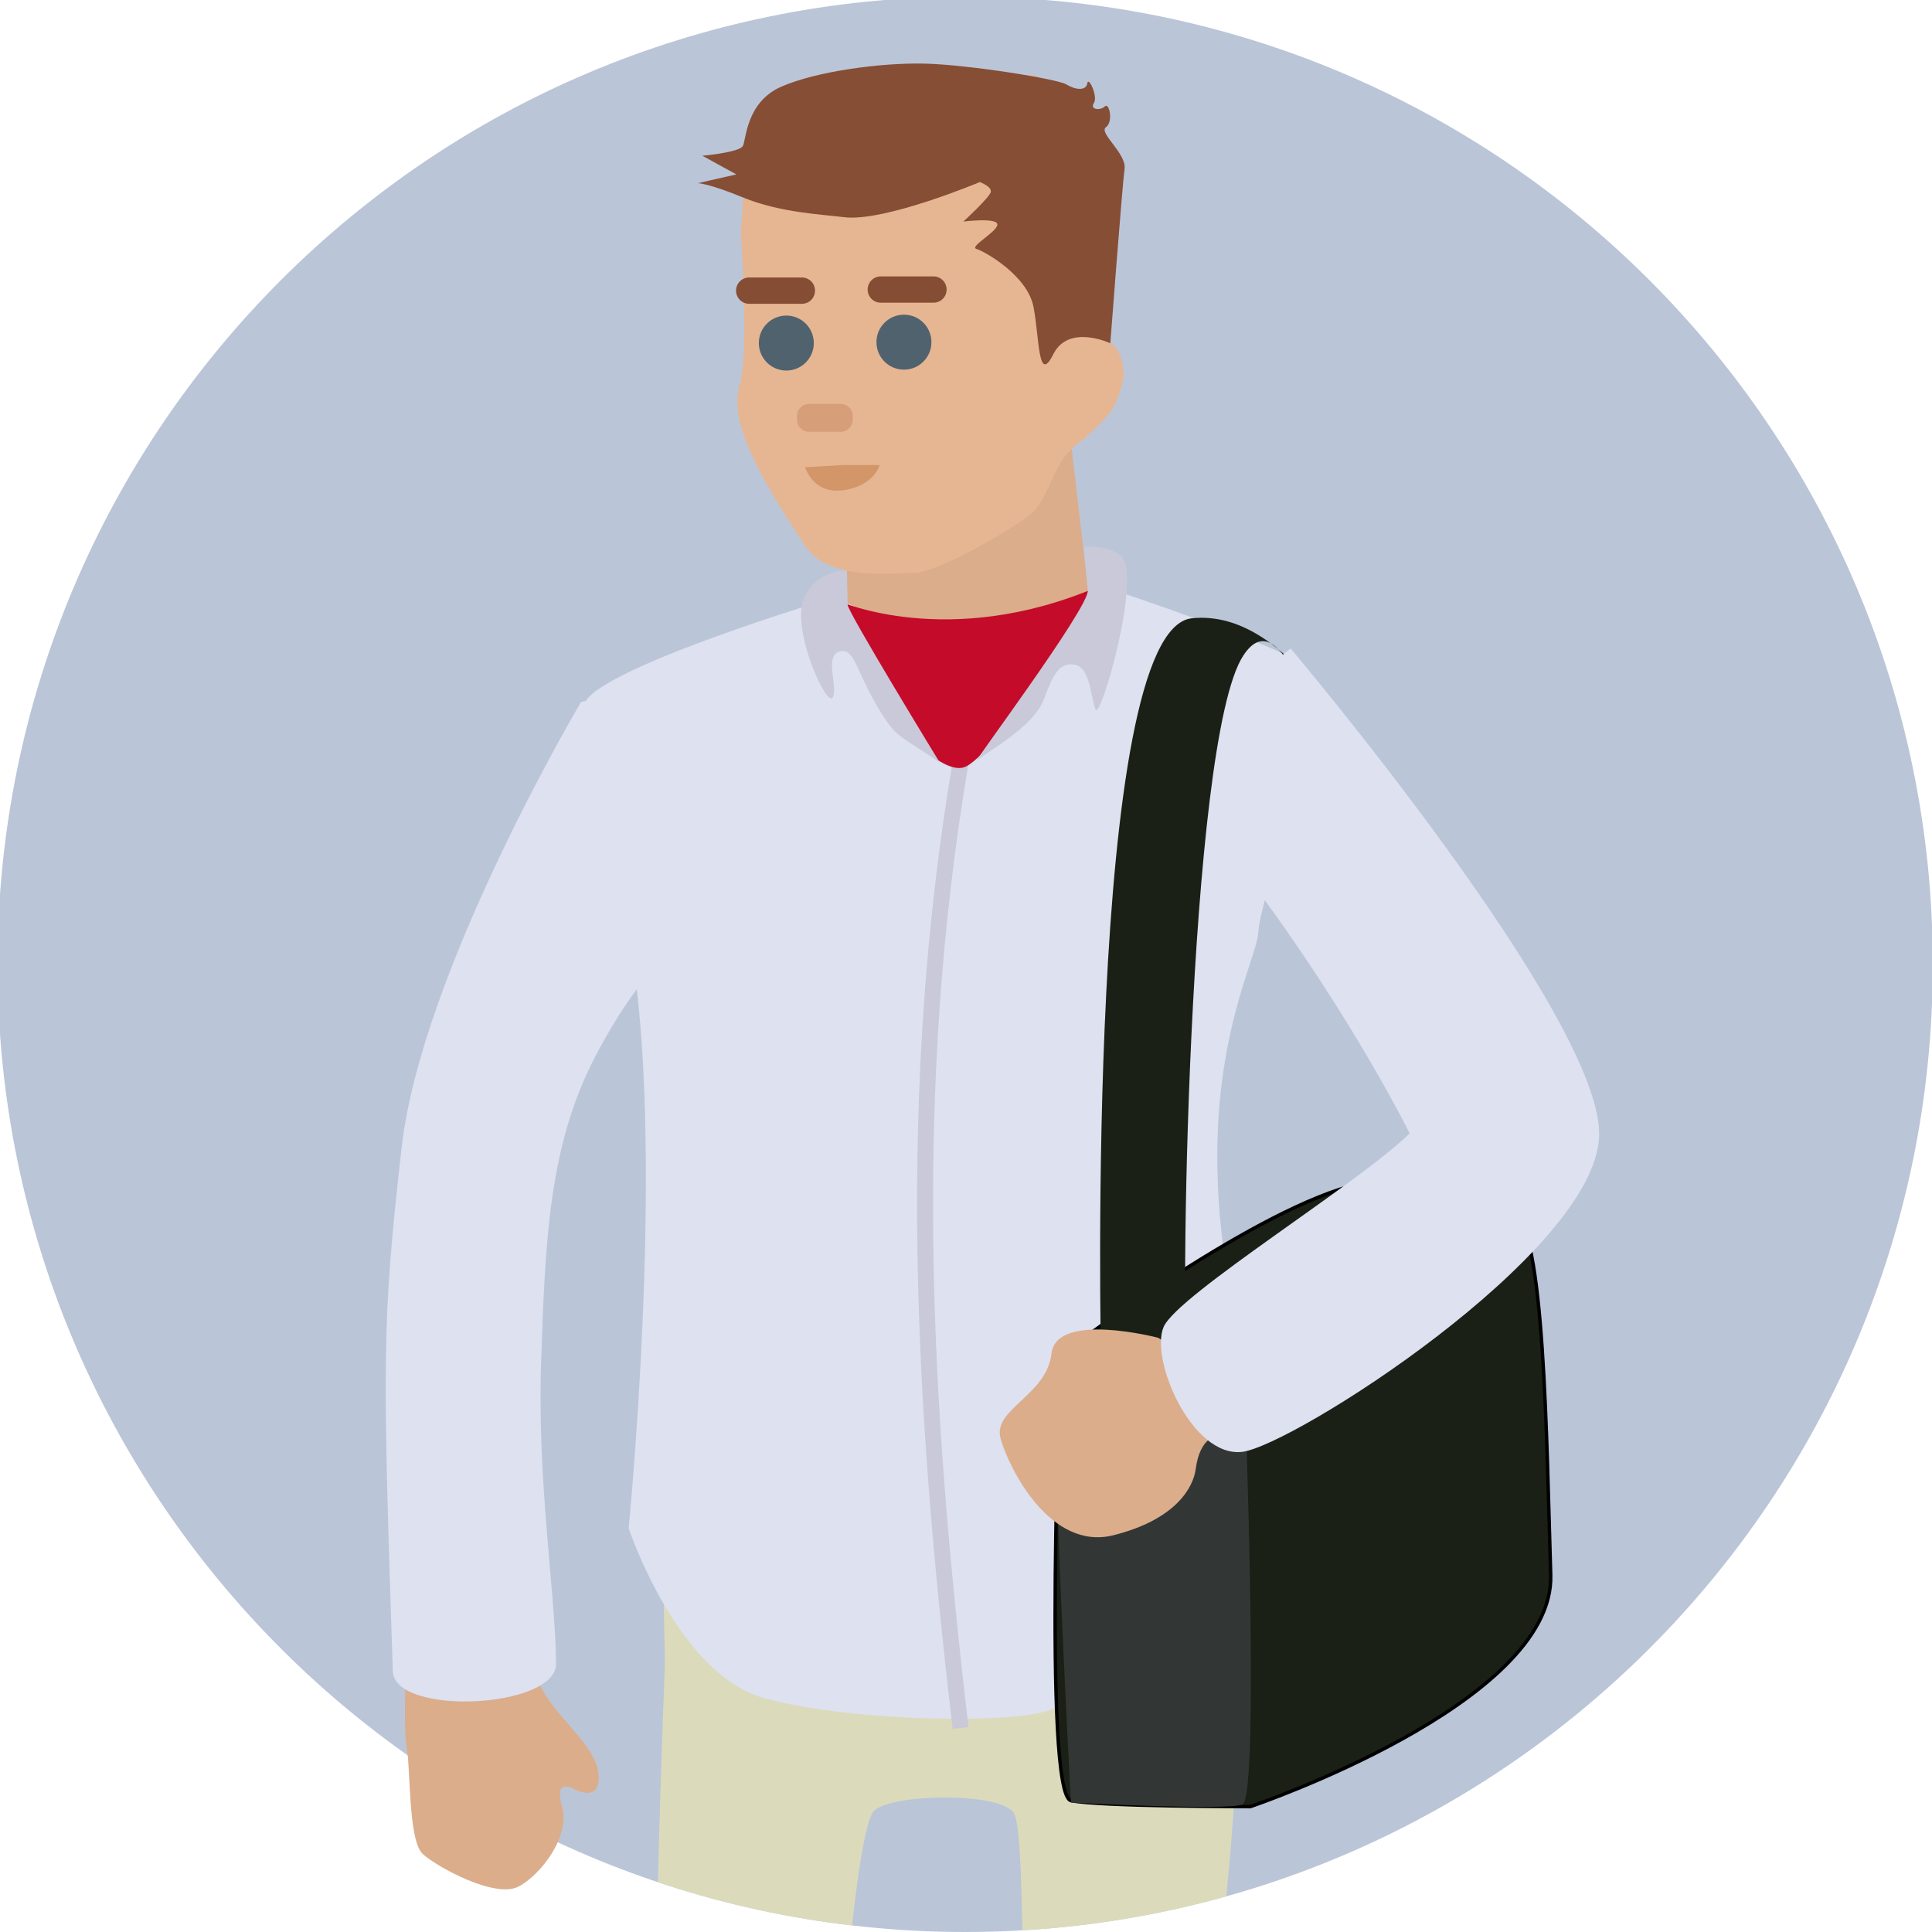
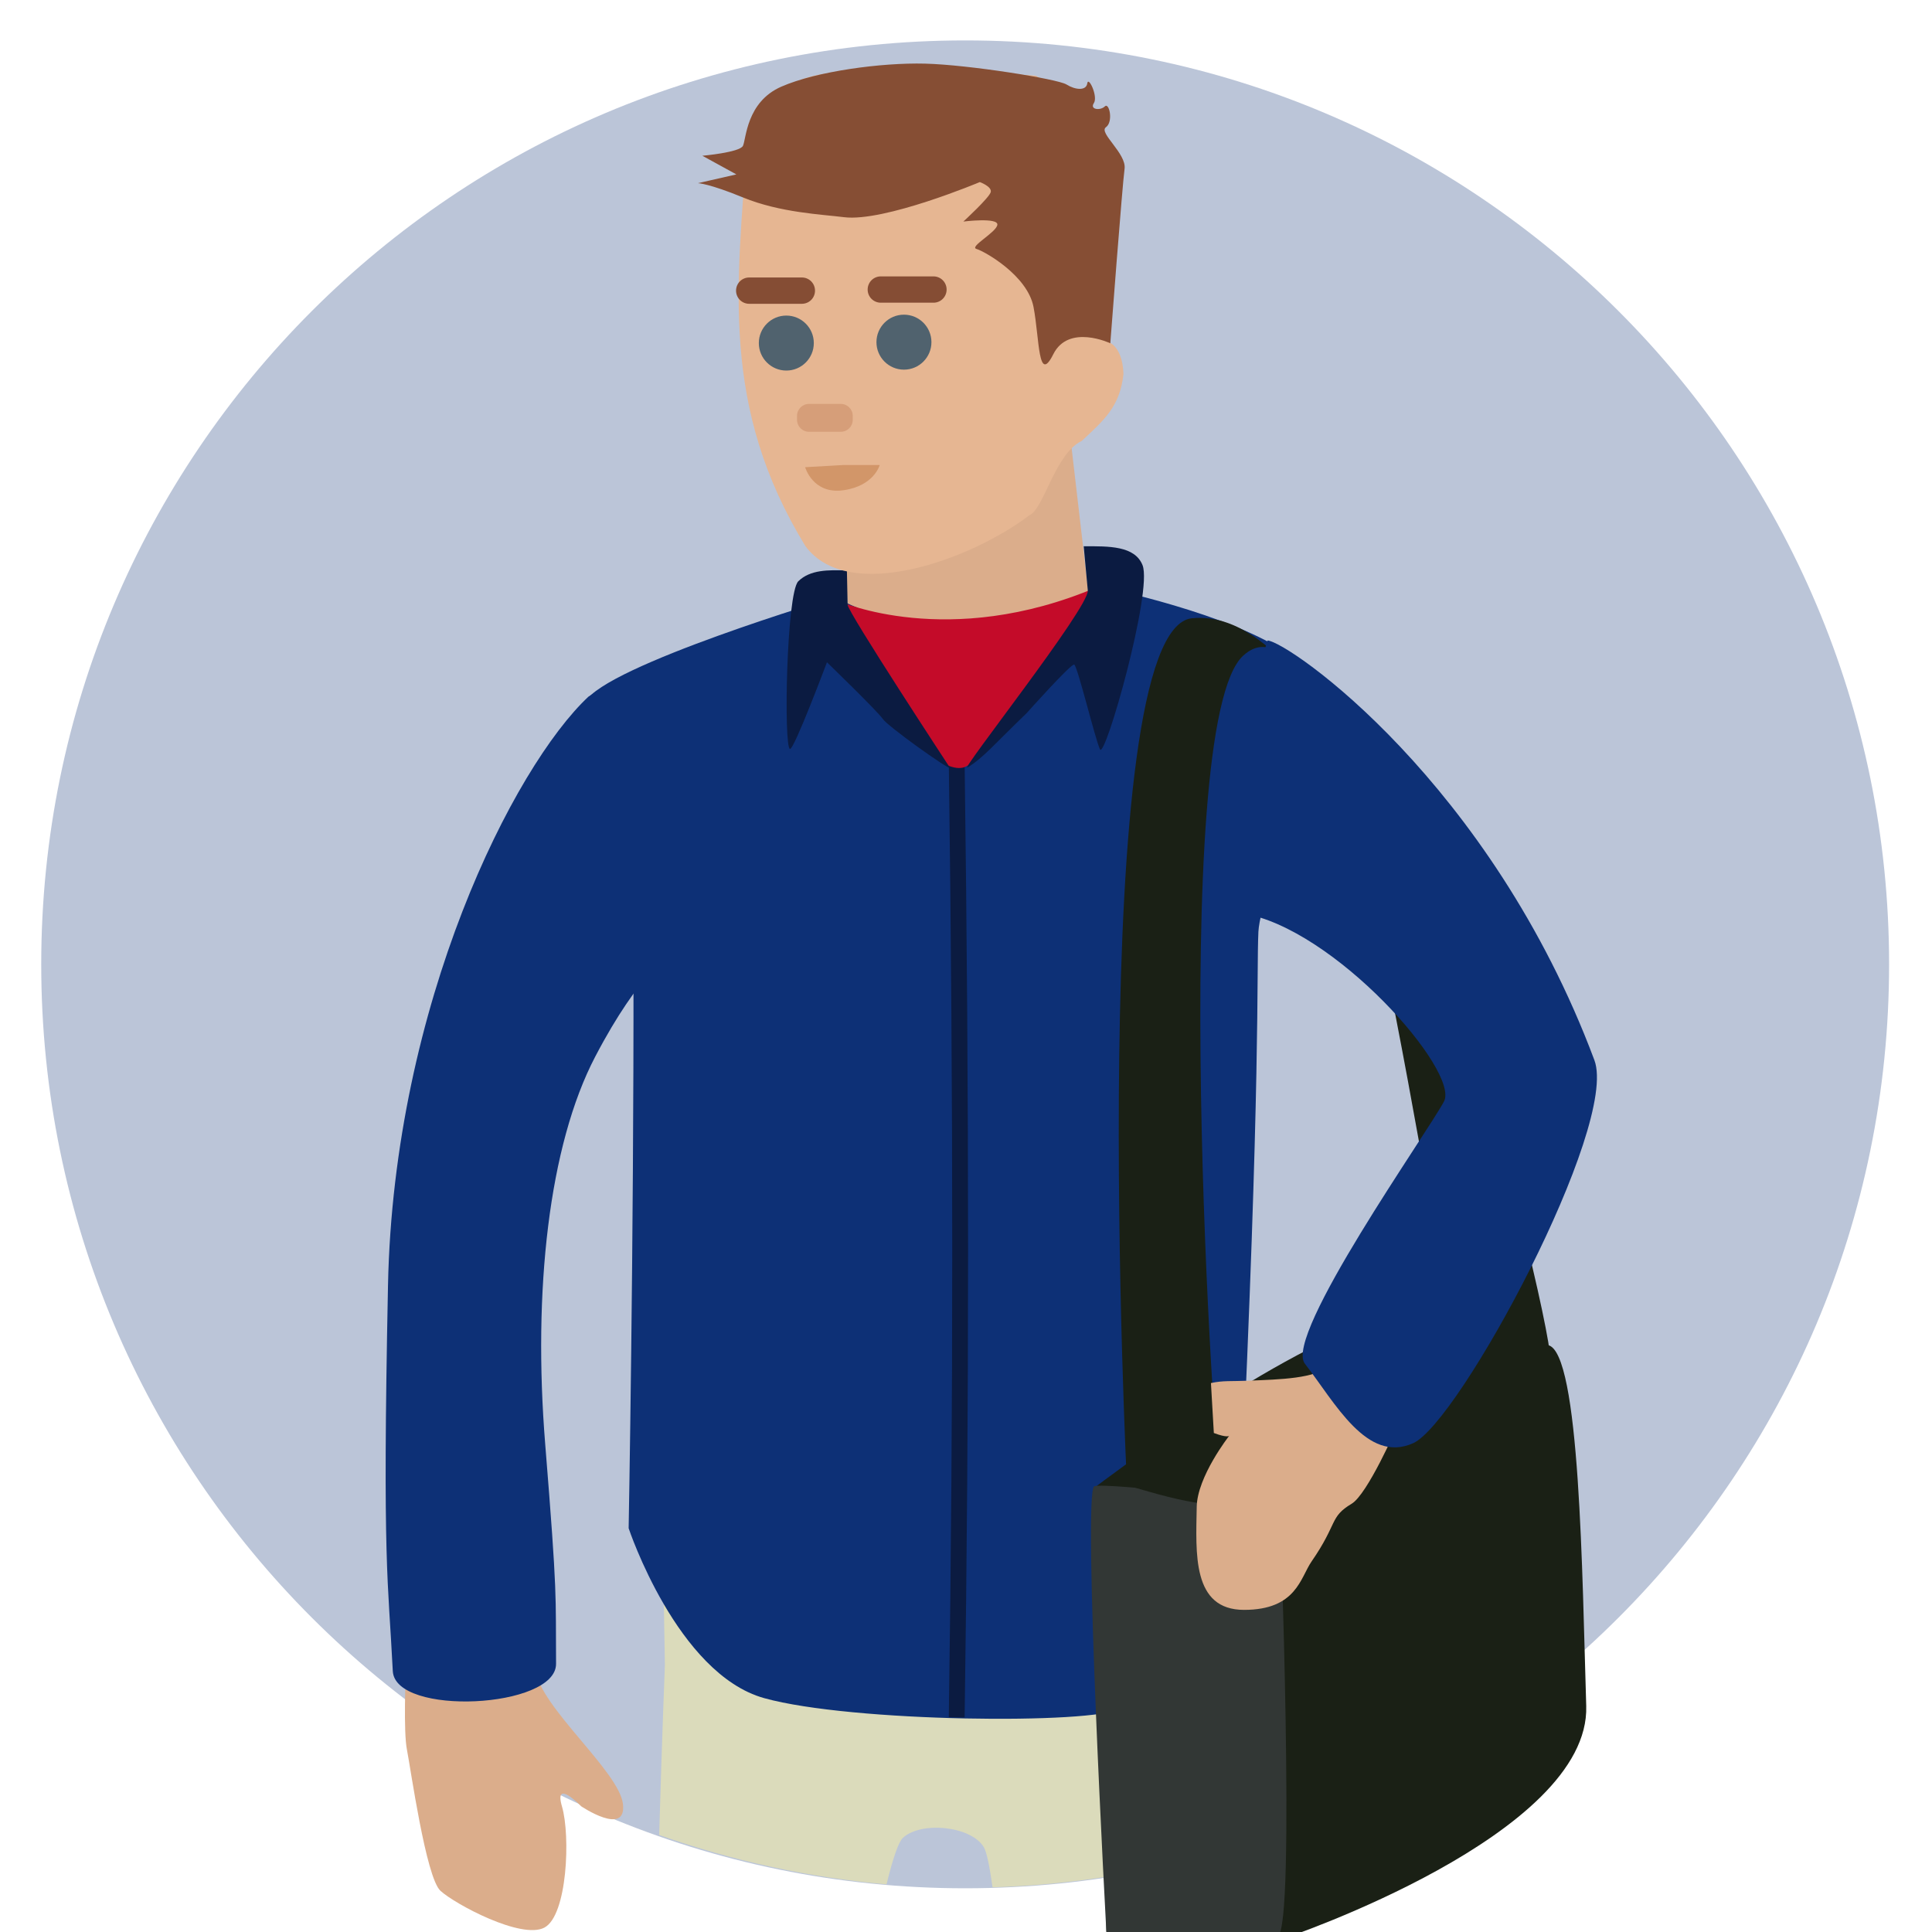
<svg xmlns="http://www.w3.org/2000/svg" id="svg4302" version="1.1" width="1000" height="1000" viewBox="0 0 1000 1000">
  <defs id="defs4306">
-     <clipPath clipPathUnits="userSpaceOnUse" id="clipPath4309">
-       <circle style="display:inline;fill:#bbc5d8;fill-opacity:1;fill-rule:evenodd;stroke:none;stroke-width:1px;stroke-linecap:butt;stroke-linejoin:miter;stroke-opacity:1" id="circle4311" cx="499.566" cy="499.146" r="500.853" />
-     </clipPath>
-   </defs>
+     </defs>
  <g id="layer1" style="display:inline" transform="translate(0,-3733)">
-     <circle style="fill:#bbc5d8;fill-opacity:1;fill-rule:evenodd;stroke:none;stroke-width:1px;stroke-linecap:butt;stroke-linejoin:miter;stroke-opacity:1" id="path4470" cx="499.566" cy="4232.146" r="500.853" />
+     <circle style="fill:#bbc5d8;fill-opacity:1;fill-rule:evenodd;stroke:none;stroke-width:1px;stroke-linecap:butt;stroke-linejoin:miter;stroke-opacity:1" id="path4470" cx="499.566" cy="4232.146" r="478.226" />
  </g>
  <g id="layer6">
-     <path style="fill:#dbdbbb;fill-opacity:1;fill-rule:evenodd;stroke:none;stroke-width:1px;stroke-linecap:butt;stroke-linejoin:miter;stroke-opacity:1" d="m 342.498,767.12 1.654,94.653 c 0,0 -8.841,216.793 -4.798,337.308 4.043,120.514 22.447,201.392 27.142,270.258 0,0 28.172,25.042 101.211,10.434 0,0 -34.193,-193.928 -36.158,-291.977 -1.679,-83.809 10.513,-240.792 20.885,-250.61 9.349,-8.85 66.161,-9.755 72.472,1.465 7.134,12.684 2.487,160.742 9.451,240.752 8.501,97.665 24.232,269.276 39.413,291.448 20.892,30.512 97.803,21.476 91.09,-10.591 -9.918,-47.377 -46.693,-332.015 -33.441,-447.678 15.1,-131.799 7.408,-171.381 7.408,-171.381 l 1.043,-77.213 z" id="path4242" clip-path="url(#clipPath4309)" />
+     <path style="fill:#dbdbbb;fill-opacity:1;fill-rule:evenodd;stroke:none;stroke-width:1px;stroke-linecap:butt;stroke-linejoin:miter;stroke-opacity:1" clip-path="none" d="M 639.871 763.99 L 342.498 767.121 L 344.152 861.773 C 344.152 861.773 342.666 898.477 341.191 949.789 A 478.226 478.226 0 0 0 458.863 975.334 C 462.077 962.193 465.015 953.477 467.285 951.328 C 476.634 942.478 503.039 945.11 509.35 956.33 C 510.757 958.832 512.226 966.188 513.746 976.871 A 478.226 478.226 0 0 0 636.99 956.789 C 644.277 869.272 638.828 841.203 638.828 841.203 L 639.871 763.99 z " id="path4242" />
  </g>
  <g id="layer4" style="display:inline">
    <path style="display:inline;opacity:1;fill:#dbad8b;fill-opacity:1;fill-rule:evenodd;stroke:none;stroke-width:1px;stroke-linecap:butt;stroke-linejoin:miter;stroke-opacity:1" d="m 439.331,325.438 124.998,-10.463 -10.004,-85.999 18.012,-126.704 -144.38,-3.122 z" id="path4963" />
-     <path style="fill:#dde1f0;fill-opacity:1;fill-rule:evenodd;stroke:none;stroke-width:1px;stroke-linecap:butt;stroke-linejoin:miter;stroke-opacity:1" d="m 432.232,309.061 c 0,0 -118.949,35.476 -129.384,54.258 -10.434,18.781 22.178,116.166 25.042,135.644 15.756,107.159 -2.504,292.052 -2.504,292.052 0,0 25.082,75.439 70.222,87.96 45.14,12.521 134.809,13.669 149.417,5.321 14.608,-8.347 134.137,-82.076 128.236,-96.307 -81.386,-196.267 -22.955,-283.809 -21.912,-305.721 1.043,-21.912 42.78,-121.036 21.912,-138.774 -10.335,-8.785 -93.907,-37.563 -102.255,-39.65 -4.174,-1.043 -39.911,20.086 -73.561,21.651 -33.65,1.565 -65.213,-16.434 -65.213,-16.434 z" id="path4282" />
-     <path style="fill:none;fill-rule:evenodd;stroke:#c9c9d9;stroke-width:8.239;stroke-linecap:butt;stroke-linejoin:miter;stroke-miterlimit:4;stroke-dasharray:none;stroke-opacity:1" d="m 497.197,894.417 c -19.683,-167.619 -28.948,-328.047 0,-499.796" id="path4284" />
+     <path style="fill:#0d3076;fill-opacity:1;fill-rule:evenodd;stroke:none;stroke-width:1px;stroke-linecap:butt;stroke-linejoin:miter;stroke-opacity:1" d="m 432.232,309.061 c 0,0 -118.949,35.476 -129.384,54.258 -10.434,18.781 25.015,115.957 25.042,135.644 0.199,146.05 -2.504,292.052 -2.504,292.052 0,0 25.082,75.439 70.222,87.96 45.14,12.521 170.165,13.669 184.772,5.321 14.608,-8.347 61.039,-90.111 61.768,-105.5 10.537,-222.429 8.158,-274.617 9.201,-296.528 1.043,-21.912 42.266,-120.449 21.912,-138.774 -25.585,-23.035 -93.907,-37.563 -102.255,-39.65 -4.174,-1.043 -39.911,20.086 -73.561,21.651 -33.65,1.565 -65.213,-16.434 -65.213,-16.434 z" id="path4282" />
+     <path style="fill:none;fill-rule:evenodd;stroke:#0b1b41;stroke-width:8.196;stroke-linecap:butt;stroke-linejoin:miter;stroke-miterlimit:4;stroke-dasharray:none;stroke-opacity:1" d="m 495.196,888.915 c 2.37,-162.806 2.37,-316.522 0,-494.292" id="path4284" />
    <path style="fill:#c40b29;fill-opacity:1;fill-rule:evenodd;stroke:none;stroke-width:1px;stroke-linecap:butt;stroke-linejoin:miter;stroke-opacity:1" d="m 434.319,311.148 c 0,0 56.624,25.419 133.315,-7.188 0,0 -49.072,83.358 -67.58,92.748 -18.508,9.391 -73.039,-64.692 -65.735,-85.56 z" id="path4286" />
-     <path style="display:inline;fill:#dbad8b;fill-opacity:1;fill-rule:evenodd;stroke:none;stroke-width:1px;stroke-linecap:butt;stroke-linejoin:miter;stroke-opacity:1" d="m 210.005,866.769 c 0,0 -1.254,29.475 0.627,38.882 1.881,9.407 0.627,47.035 8.153,53.934 7.526,6.899 37.628,23.204 49.544,16.933 11.916,-6.271 26.967,-26.34 22.577,-41.391 -4.39,-15.051 5.644,-9.407 5.644,-9.407 0,0 15.051,8.78 13.17,-8.153 -1.881,-16.933 -30.102,-33.865 -32.611,-53.306 -2.509,-19.441 -67.104,2.509 -67.104,2.509 z" id="path4280" />
-     <path style="fill:#dde1f0;fill-opacity:1;fill-rule:evenodd;stroke:none;stroke-width:1px;stroke-linecap:butt;stroke-linejoin:miter;stroke-opacity:1" d="m 300.761,363.319 c 0,0 -82.43,138.774 -92.864,230.595 -10.434,91.821 -9.807,110.266 -4.59,271.018 0.764,23.528 84.654,19.41 84.506,-3.757 -0.233,-36.341 -9.818,-93.426 -7.731,-156.031 2.087,-62.605 3.985,-112.273 27.983,-158.183 23.999,-45.91 36.52,-46.954 41.737,-66.779 5.217,-19.825 2.087,-110.602 -14.608,-115.819 -16.695,-5.217 -34.433,-1.043 -34.433,-1.043 z" id="path4305" />
-     <path style="fill:#c9c9d9;fill-opacity:1;fill-rule:evenodd;stroke:none;stroke-width:1px;stroke-linecap:butt;stroke-linejoin:miter;stroke-opacity:1" d="m 560.924,282.758 c 13.044,-0.066 17.281,3.117 19.46,5.165 10.752,10.106 -10.698,84.848 -13.281,79.314 -2.582,-5.534 -2.568,-22.064 -11.067,-23.241 -7.872,-1.09 -10.898,5.004 -15.716,17.929 -5.532,14.843 -30.766,27.815 -34.824,31.873 -4.058,4.058 58.287,-79.314 57.549,-88.168 m -124.32,7.378 c 0,3.689 47.589,81.528 47.589,81.528 -20.347,-13.632 -22.201,-13.136 -28.977,-23.585 -14.368,-22.157 -14.429,-35.768 -22.593,-33.813 -8.402,2.012 -0.814,18.294 -3.766,23.828 -2.951,5.534 -21.209,-34.284 -15.125,-50.909 3.083,-8.424 12.912,-15.125 22.503,-14.756" id="path4239" />
+     <path style="display:inline;fill:#dbad8b;fill-opacity:1;fill-rule:evenodd;stroke:none;stroke-width:1px;stroke-linecap:butt;stroke-linejoin:miter;stroke-opacity:1" d="m 210.005,866.769 c 0,0 -1.254,29.475 0.627,38.882 1.881,9.407 9.82,66.127 17.345,73.026 7.526,6.899 41.871,25.325 53.786,19.054 11.916,-6.271 13.532,-47.553 9.142,-62.604 -4.39,-15.051 9.887,-0.215 9.887,-0.215 0,0 23.537,15.851 21.655,-1.082 -1.881,-16.933 -42.83,-50.129 -45.339,-69.57 -2.509,-19.441 -67.104,2.509 -67.104,2.509 z" id="path4280" />
+     <path style="fill:#0d3076;fill-opacity:1;fill-rule:evenodd;stroke:none;stroke-width:1px;stroke-linecap:butt;stroke-linejoin:miter;stroke-opacity:1" d="m 304.59,360.576 c -38.68,36.187 -100.823,158.957 -103.763,304.755 -2.941,145.798 0.092,151.986 2.481,199.6 1.179,23.511 84.654,19.41 84.506,-3.757 -0.233,-36.341 0.823,-34.114 -5.61,-113.605 -6.433,-79.491 1.863,-154.699 25.862,-200.609 23.999,-45.91 36.52,-46.954 41.737,-66.779 5.217,-19.825 2.087,-110.602 -14.608,-115.819 -16.695,-5.217 16.076,-33.473 -30.604,-3.786 z" id="path4305" />
+     <path style="fill:#0b1b41;fill-opacity:1;fill-rule:evenodd;stroke:none;stroke-width:1px;stroke-linecap:butt;stroke-linejoin:miter;stroke-opacity:1" d="m 560.924,282.758 c 13.044,-0.066 26.476,-0.27 30.46,9.79 5.292,13.362 -19.448,100.848 -22.031,95.314 -2.582,-5.534 -11.466,-42.525 -13.317,-43.866 -1.342,-0.972 -24.591,25.054 -24.591,25.054 -16.913,16.325 -22.641,23.315 -30.574,28.123 -4.908,2.974 62.912,-82.689 62.174,-91.543 m -124.32,7.378 c 0,3.689 53.069,84.533 53.069,84.533 -2.139,-0.02 -32.309,-21.68 -34.811,-25.353 -2.838,-4.165 -28.957,-29.394 -28.957,-29.394 0,0 -17.043,45.43 -19.145,44.864 -3.323,-0.894 -1.821,-80.752 4.32,-86.794 6.122,-6.022 15.563,-5.933 25.155,-5.564" id="path4239" />
  </g>
-   <g id="layer5">
-     <path style="fill:#1a2015;fill-opacity:1;fill-rule:evenodd;stroke:#000000;stroke-width:1.774px;stroke-linecap:butt;stroke-linejoin:miter;stroke-opacity:1" d="m 549.094,701.385 c 0,0 -9.391,227.465 5.217,230.595 14.608,3.13 92.864,3.13 92.864,3.13 0,0 157.556,-53.214 155.469,-119.993 -2.087,-66.779 -3.13,-183.641 -19.825,-186.771 -8.347,-1.565 -33.389,-31.302 -89.734,-12.651 -56.344,18.651 -143.991,85.691 -143.991,85.691 z" id="path4225" />
-     <path style="fill:#323735;fill-opacity:1;fill-rule:evenodd;stroke:none;stroke-width:1px;stroke-linecap:butt;stroke-linejoin:miter;stroke-opacity:1" d="m 644.045,712.863 c 0,0 8.347,218.074 -1.043,221.204 -9.391,3.13 -88.69,-1.043 -88.69,-1.043 0,0 -12.521,-229.551 -6.261,-231.638 6.261,-2.087 94.951,8.347 95.994,11.478 z" id="path4227" />
-     <path style="fill:#1a2015;fill-opacity:1;fill-rule:evenodd;stroke:none;stroke-width:1px;stroke-linecap:butt;stroke-linejoin:miter;stroke-opacity:1" d="m 569.889,703.651 c 0,0 -8.465,-377.972 47.028,-383.634 102.255,-10.434 170.077,304.156 164.86,306.243 -5.217,2.087 -32.346,-16.695 -43.823,-18.781 -11.478,-2.087 -54.953,-328.574 -94.429,-268.158 -29.139,44.597 -32.868,356.543 -28.694,368.02 4.174,11.478 -44.941,-3.689 -44.941,-3.689 z" id="path4229" />
-     <path style="fill:#dbad8b;fill-opacity:1;fill-rule:evenodd;stroke:none;stroke-width:1px;stroke-linecap:butt;stroke-linejoin:miter;stroke-opacity:1" d="m 599.456,692.425 c 0,0 -52.679,-13.797 -55.188,8.153 -2.509,21.95 -30.73,28.689 -26.34,44.133 4.39,15.445 25.713,58.09 58.324,49.937 32.611,-8.153 41.413,-24.933 42.645,-34.259 4.39,-33.238 34.492,-7.759 26.34,-26.573 -8.153,-18.814 -45.781,-41.391 -45.781,-41.391 z" id="path4278" />
-     <path style="display:inline;fill:#dde1f0;fill-opacity:1;fill-rule:evenodd;stroke:none;stroke-width:1px;stroke-linecap:butt;stroke-linejoin:miter;stroke-opacity:1" d="m 668.044,335.668 c 0,0 162.773,192.51 159.643,253.028 -3.13,60.518 -158.599,159.643 -184.685,162.773 -26.085,3.13 -47.997,-47.997 -40.693,-64.692 7.304,-16.695 102.255,-75.126 127.297,-100.168 0,0 -29.216,-59.475 -81.386,-129.384 -52.171,-69.909 19.825,-121.558 19.825,-121.558 z" id="path4322" />
+   <g id="layer5" style="display:inline">
+     <path style="fill:#1a2015;fill-opacity:1;fill-rule:evenodd;stroke:none;stroke-width:1.774px;stroke-linecap:butt;stroke-linejoin:miter;stroke-opacity:1" d="m 567.479,769.268 5.217,230.595 92.864,3.13 c 0,0 157.556,-53.214 155.469,-119.993 -2.087,-66.779 -3.13,-183.641 -19.825,-186.771 -8.347,-1.565 -33.389,-31.302 -89.734,-12.651 -56.344,18.651 -143.991,85.691 -143.991,85.691 z" id="path4225" />
+     <path style="fill:#323735;fill-opacity:1;fill-rule:evenodd;stroke:none;stroke-width:1px;stroke-linecap:butt;stroke-linejoin:miter;stroke-opacity:1" d="m 662.43,780.745 c 0,0 8.347,218.074 -1.043,221.204 -9.391,3.13 -88.69,-1.043 -88.69,-1.043 0,0 -12.521,-229.552 -6.261,-231.638 6.261,-2.087 94.951,8.347 95.994,11.478 z" id="path4227" />
+     <path style="fill:#1a2015;fill-opacity:1;fill-rule:evenodd;stroke:none;stroke-width:1px;stroke-linecap:butt;stroke-linejoin:miter;stroke-opacity:1" d="m 583.324,768.705 c 0,0 -21.9,-443.026 33.593,-448.688 102.255,-10.434 190.583,382.645 185.366,384.731 -5.217,2.087 -36.589,-20.23 -48.066,-22.317 -11.478,-2.087 -55.217,-393.277 -110.693,-343.111 -39.513,35.731 -15.19,423.718 -11.016,435.195 4.174,11.478 -49.184,-5.81 -49.184,-5.81 z" id="path4229" />
+     <path style="display:inline;fill:#dbad8b;fill-opacity:1;fill-rule:evenodd;stroke:none;stroke-width:1px;stroke-linecap:butt;stroke-linejoin:miter;stroke-opacity:1" d="m 626.784,715.872 c 6.318,-1.385 10.6,-0.854 19.078,-1.209 8.478,-0.354 17.261,-0.62 24.802,-1.653 7.541,-1.033 13.84,-2.833 17.348,-6.255 14.033,-13.687 34.796,32.299 34.796,32.299 0,0 -14.977,34.365 -23.209,39.291 -11.556,6.916 -7.02,10.047 -20.738,29.878 -5.808,8.396 -7.833,25.025 -34.908,25.046 -27.075,0.021 -24.938,-29.421 -24.529,-53.348 0.268,-15.676 16.776,-36.71 16.776,-36.71 0,0 -1.107,1.091 -7.92,-1.498" id="path4280-3" />
+     <path style="display:inline;fill:#0d3076;fill-opacity:1;fill-rule:evenodd;stroke:none;stroke-width:1px;stroke-linecap:butt;stroke-linejoin:miter;stroke-opacity:1" d="m 656.11,331.494 c 11.49,1.094 115.345,73.455 169.144,217.24 12.724,34.007 -69.838,187.465 -93.794,198.251 -23.956,10.786 -40.373,-20.916 -56.073,-41.152 -11.17,-14.398 63.822,-120.054 72.027,-135.745 8.205,-15.692 -56.851,-89.858 -104.503,-97.397 -47.652,-7.539 11.962,-133.098 13.199,-141.197 z" id="path4322" />
  </g>
  <g id="layer2" style="display:inline">
-     <path style="display:inline;opacity:1;fill:#e6b692;fill-opacity:1;fill-rule:evenodd;stroke:none;stroke-width:1px;stroke-linecap:butt;stroke-linejoin:miter;stroke-opacity:1" d="m 383.405,120.351 3.406,-47.113 c 0,0 5.676,-30.652 40.869,-35.193 35.193,-4.541 108.417,1.135 108.417,1.135 0,0 42.004,22.137 42.572,55.06 0.568,32.922 -6.244,82.306 -6.244,82.306 0,0 8.514,1.135 9.082,17.029 0.142,3.971 -2.838,14.758 -7.379,20.435 -4.541,5.676 -11.263,11.446 -14.191,14.191 0,0 -3.319,1.241 -9.082,8.514 -5.763,7.273 -9.627,23.525 -18.043,29.969 -12.699,9.724 -48.562,29.886 -59.915,29.886 -11.353,0 -43.927,4.194 -56.002,-13.877 -30.014,-44.917 -38.8,-67.046 -34.058,-83.441 5.09,-17.598 0.568,-78.9 0.568,-78.9 z" id="path4965" />
+     <path style="display:inline;opacity:1;fill:#e6b692;fill-opacity:1;fill-rule:evenodd;stroke:none;stroke-width:1px;stroke-linecap:butt;stroke-linejoin:miter;stroke-opacity:1" d="m 386.811,73.238 c 0,0 5.676,-30.652 40.869,-35.193 35.193,-4.541 108.417,1.135 108.417,1.135 0,0 42.004,22.137 42.572,55.06 0.568,32.922 -6.244,82.306 -6.244,82.306 0,0 8.514,1.135 9.082,17.029 -1.806,16.754 -9.88,23.732 -21.57,34.625 -13.977,6.692 -19.63,35.34 -27.125,38.483 C 503.108,289.383 439.341,312.938 416.895,282.692 372.871,210.674 381.369,148.52 386.811,73.238 Z" id="path4965" />
    <circle style="display:inline;fill:#50626e;fill-opacity:1;fill-rule:evenodd;stroke:none;stroke-width:1px;stroke-linecap:butt;stroke-linejoin:miter;stroke-opacity:1" id="path4968" cx="467.88" cy="177.103" r="14.23" />
    <circle style="display:inline;fill:#50626e;fill-opacity:1;fill-rule:evenodd;stroke:none;stroke-width:1px;stroke-linecap:butt;stroke-linejoin:miter;stroke-opacity:1" id="path4968-7" cx="406.998" cy="177.57" r="14.23" />
    <path style="color:#000000;clip-rule:nonzero;display:inline;overflow:visible;visibility:visible;opacity:1;isolation:auto;mix-blend-mode:normal;color-interpolation:sRGB;color-interpolation-filters:linearRGB;solid-color:#000000;solid-opacity:1;fill:#854d34;fill-opacity:1;fill-rule:evenodd;stroke:none;stroke-width:1px;stroke-linecap:butt;stroke-linejoin:miter;stroke-miterlimit:4;stroke-dasharray:none;stroke-dashoffset:0;stroke-opacity:1;color-rendering:auto;image-rendering:auto;shape-rendering:auto;text-rendering:auto;enable-background:accumulate" d="m 455.907,143.056 27.246,0 c 3.774,0 6.812,3.038 6.812,6.812 0,3.774 -3.038,6.812 -6.812,6.812 l -27.246,0 c -3.774,0 -6.811,-3.038 -6.811,-6.812 0,-3.774 3.038,-6.812 6.811,-6.812 z" id="rect4985" />
    <path style="color:#000000;clip-rule:nonzero;display:inline;overflow:visible;visibility:visible;opacity:1;isolation:auto;mix-blend-mode:normal;color-interpolation:sRGB;color-interpolation-filters:linearRGB;solid-color:#000000;solid-opacity:1;fill:#854d34;fill-opacity:1;fill-rule:evenodd;stroke:none;stroke-width:1px;stroke-linecap:butt;stroke-linejoin:miter;stroke-miterlimit:4;stroke-dasharray:none;stroke-dashoffset:0;stroke-opacity:1;color-rendering:auto;image-rendering:auto;shape-rendering:auto;text-rendering:auto;enable-background:accumulate" d="m 387.792,143.623 27.246,0 c 3.774,0 6.811,3.038 6.811,6.812 0,3.774 -3.038,6.812 -6.811,6.812 l -27.246,0 c -3.774,0 -6.811,-3.038 -6.811,-6.812 0,-3.774 3.038,-6.812 6.811,-6.812 z" id="rect4985-3" />
    <rect style="color:#000000;clip-rule:nonzero;display:inline;overflow:visible;visibility:visible;opacity:1;isolation:auto;mix-blend-mode:normal;color-interpolation:sRGB;color-interpolation-filters:linearRGB;solid-color:#000000;solid-opacity:1;fill:#d69e79;fill-opacity:1;fill-rule:evenodd;stroke:none;stroke-width:1px;stroke-linecap:butt;stroke-linejoin:miter;stroke-miterlimit:4;stroke-dasharray:none;stroke-dashoffset:0;stroke-opacity:1;color-rendering:auto;image-rendering:auto;shape-rendering:auto;text-rendering:auto;enable-background:accumulate" id="rect5008" width="28.836" height="14.418" x="412.54" y="209.071" ry="6.179" />
    <path style="display:inline;fill:#d29669;fill-opacity:1;fill-rule:evenodd;stroke:none;stroke-width:1px;stroke-linecap:butt;stroke-linejoin:miter;stroke-opacity:1" d="m 436.607,240.688 18.732,0 c 0,0 -2.838,10.785 -18.732,13.055 -15.893,2.27 -19.867,-11.92 -19.867,-11.92 z" id="path5010" />
    <path style="display:inline;fill:#864e34;fill-opacity:1;fill-rule:evenodd;stroke:none;stroke-width:1px;stroke-linecap:butt;stroke-linejoin:miter;stroke-opacity:1" d="m 507.148,94.24 c 0,0 -49.587,20.84 -70.386,18.164 -10.931,-1.406 -32.922,-2.271 -52.222,-10.217 -17.519,-7.213 -23.273,-7.379 -23.273,-7.379 l 19.867,-4.541 -17.597,-9.65 c 0,0 19.299,-1.703 21.002,-5.109 1.703,-3.406 1.703,-22.705 19.867,-30.652 18.164,-7.947 51.654,-12.488 74.359,-11.92 22.705,0.568 68.683,7.947 73.224,10.785 4.541,2.838 10.217,3.406 10.785,-0.568 0.568,-3.973 5.676,6.812 3.406,10.217 -2.271,3.406 3.406,3.973 5.676,1.703 2.271,-2.271 4.541,7.947 0.568,10.785 -3.973,2.838 10.785,13.623 9.65,21.57 -1.135,7.947 -7.379,90.253 -7.379,90.253 0,0 -21.57,-10.217 -29.517,5.676 -7.947,15.894 -7.095,-7.947 -10.217,-24.408 -3.122,-16.461 -25.543,-28.949 -29.517,-30.084 -3.973,-1.135 10.217,-8.514 10.785,-12.488 0.568,-3.973 -17.596,-1.703 -17.596,-1.703 0,0 13.623,-12.488 14.191,-15.326 0.568,-2.838 -5.676,-5.109 -5.676,-5.109 z" id="path5013" />
  </g>
-   <g id="layer7" />
+   <g id="layer7" style="display:none" />
</svg>
